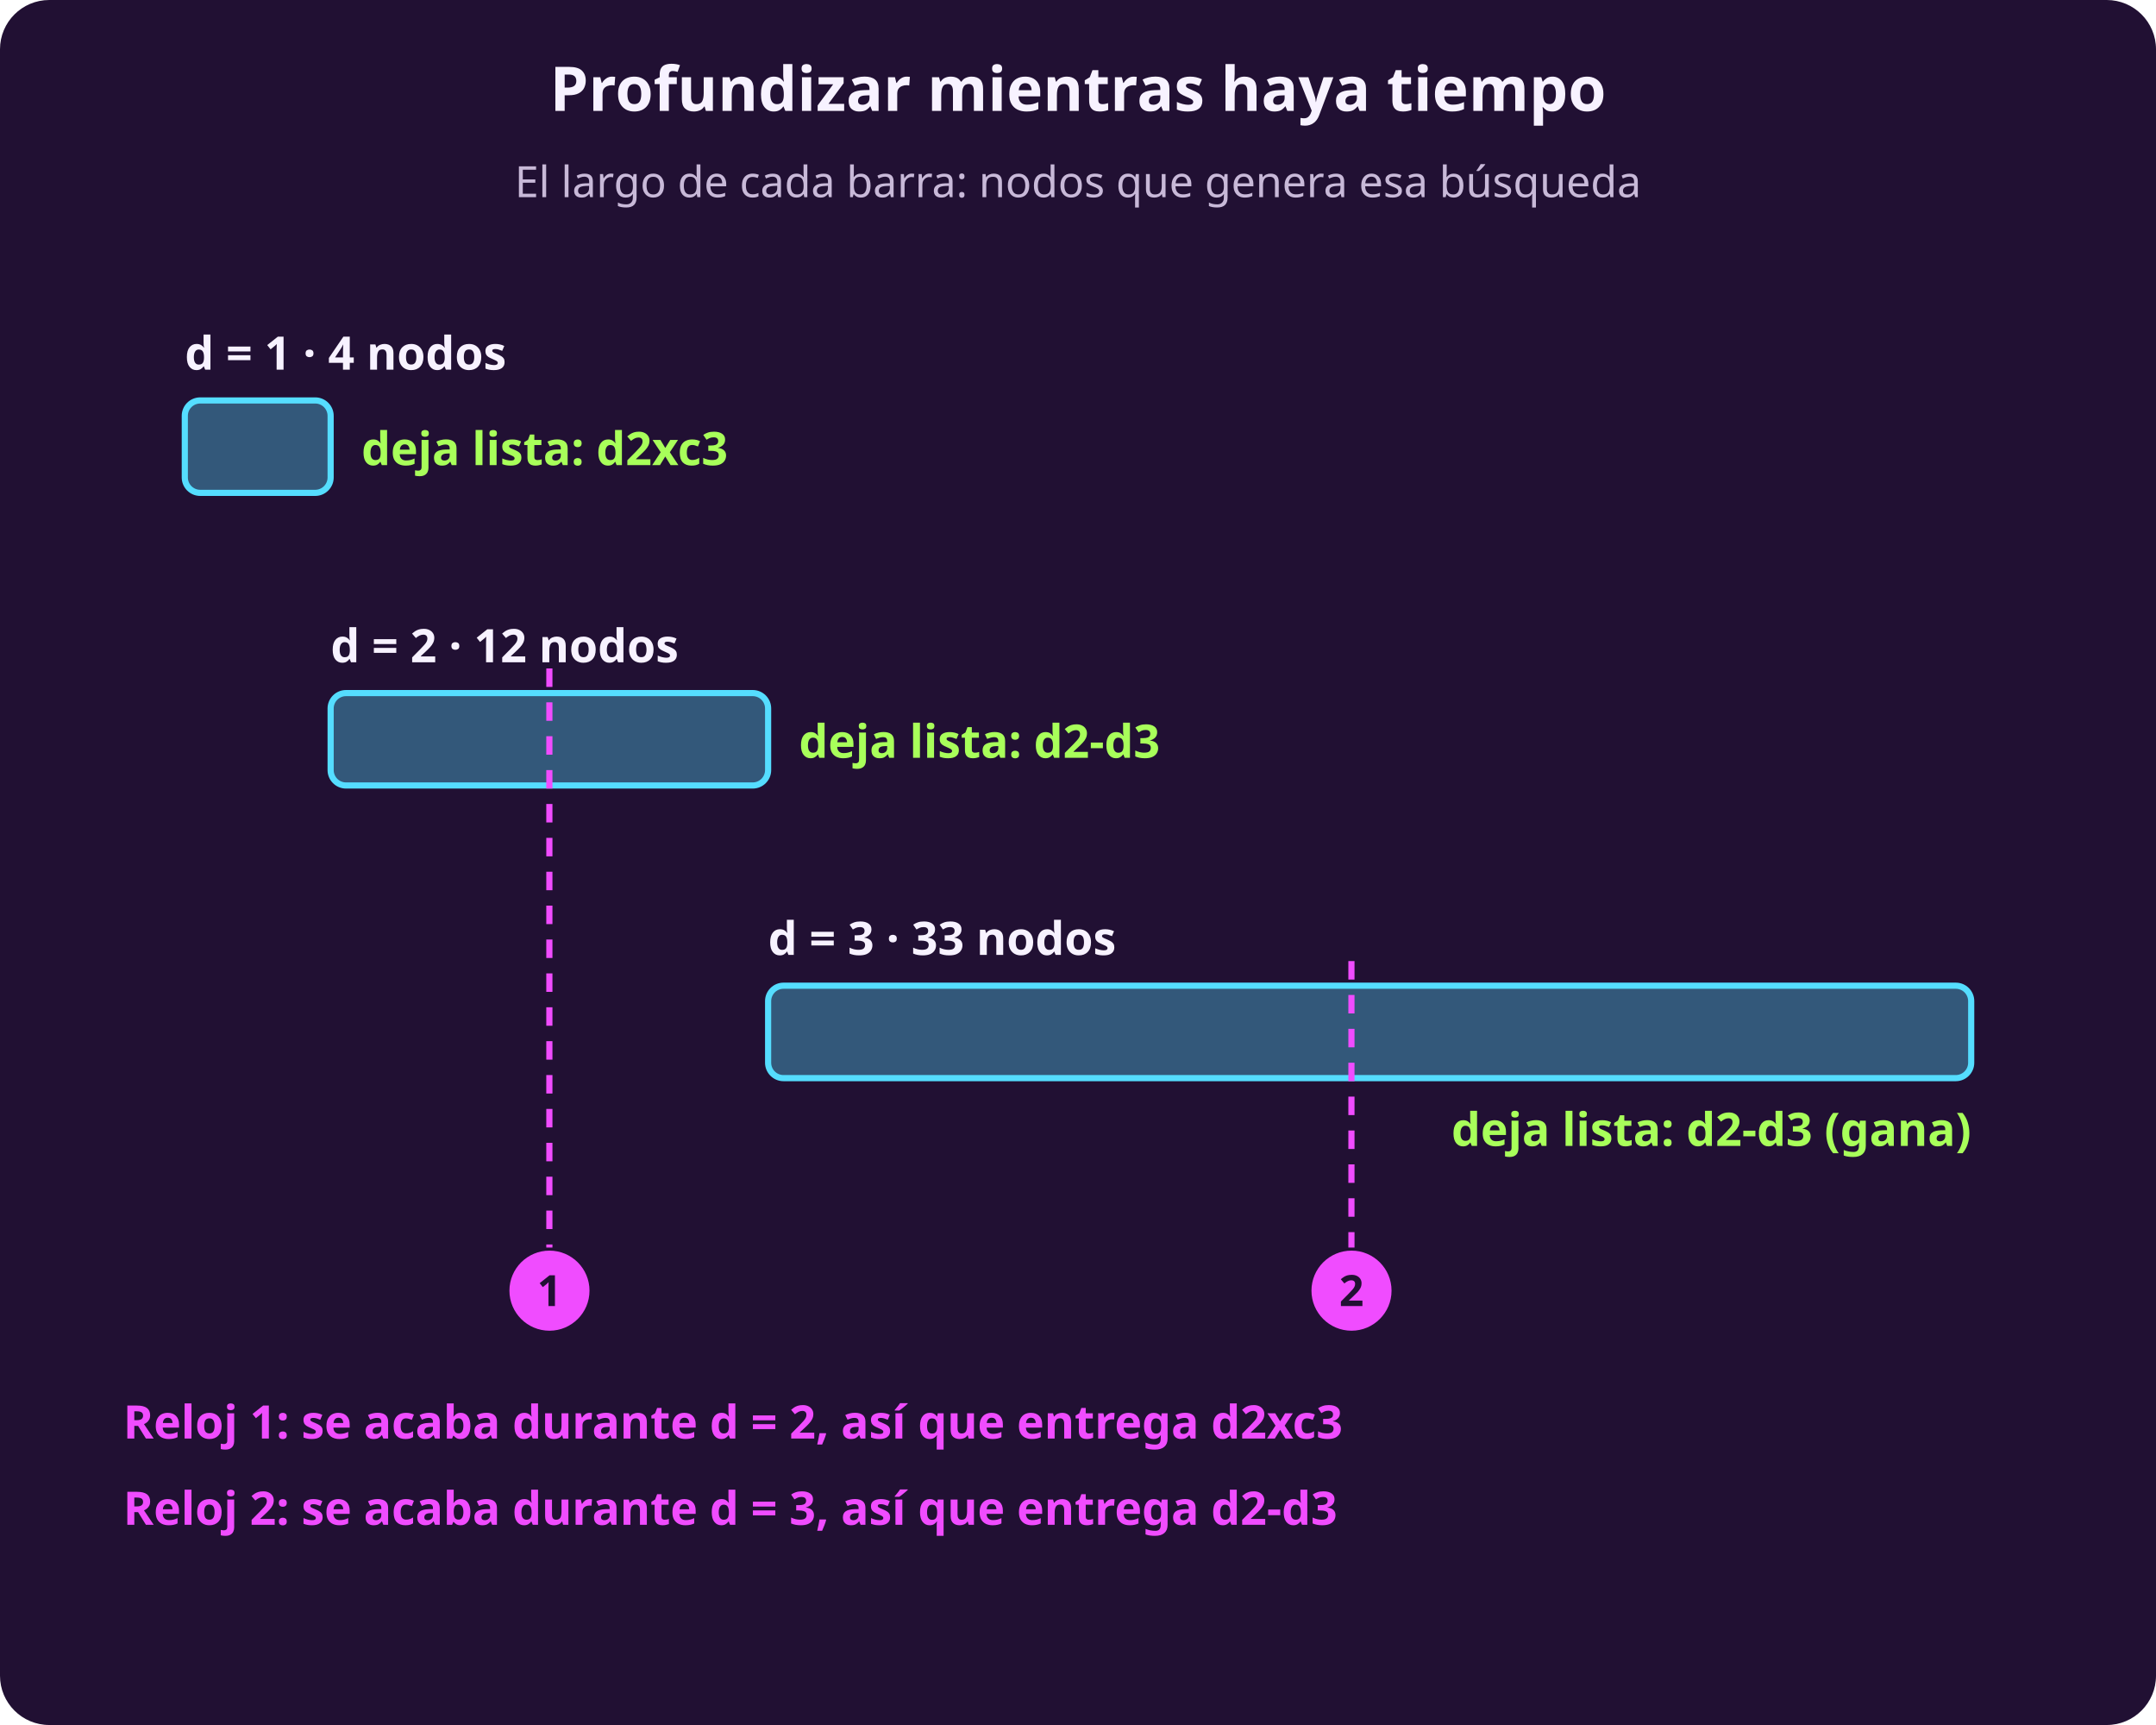
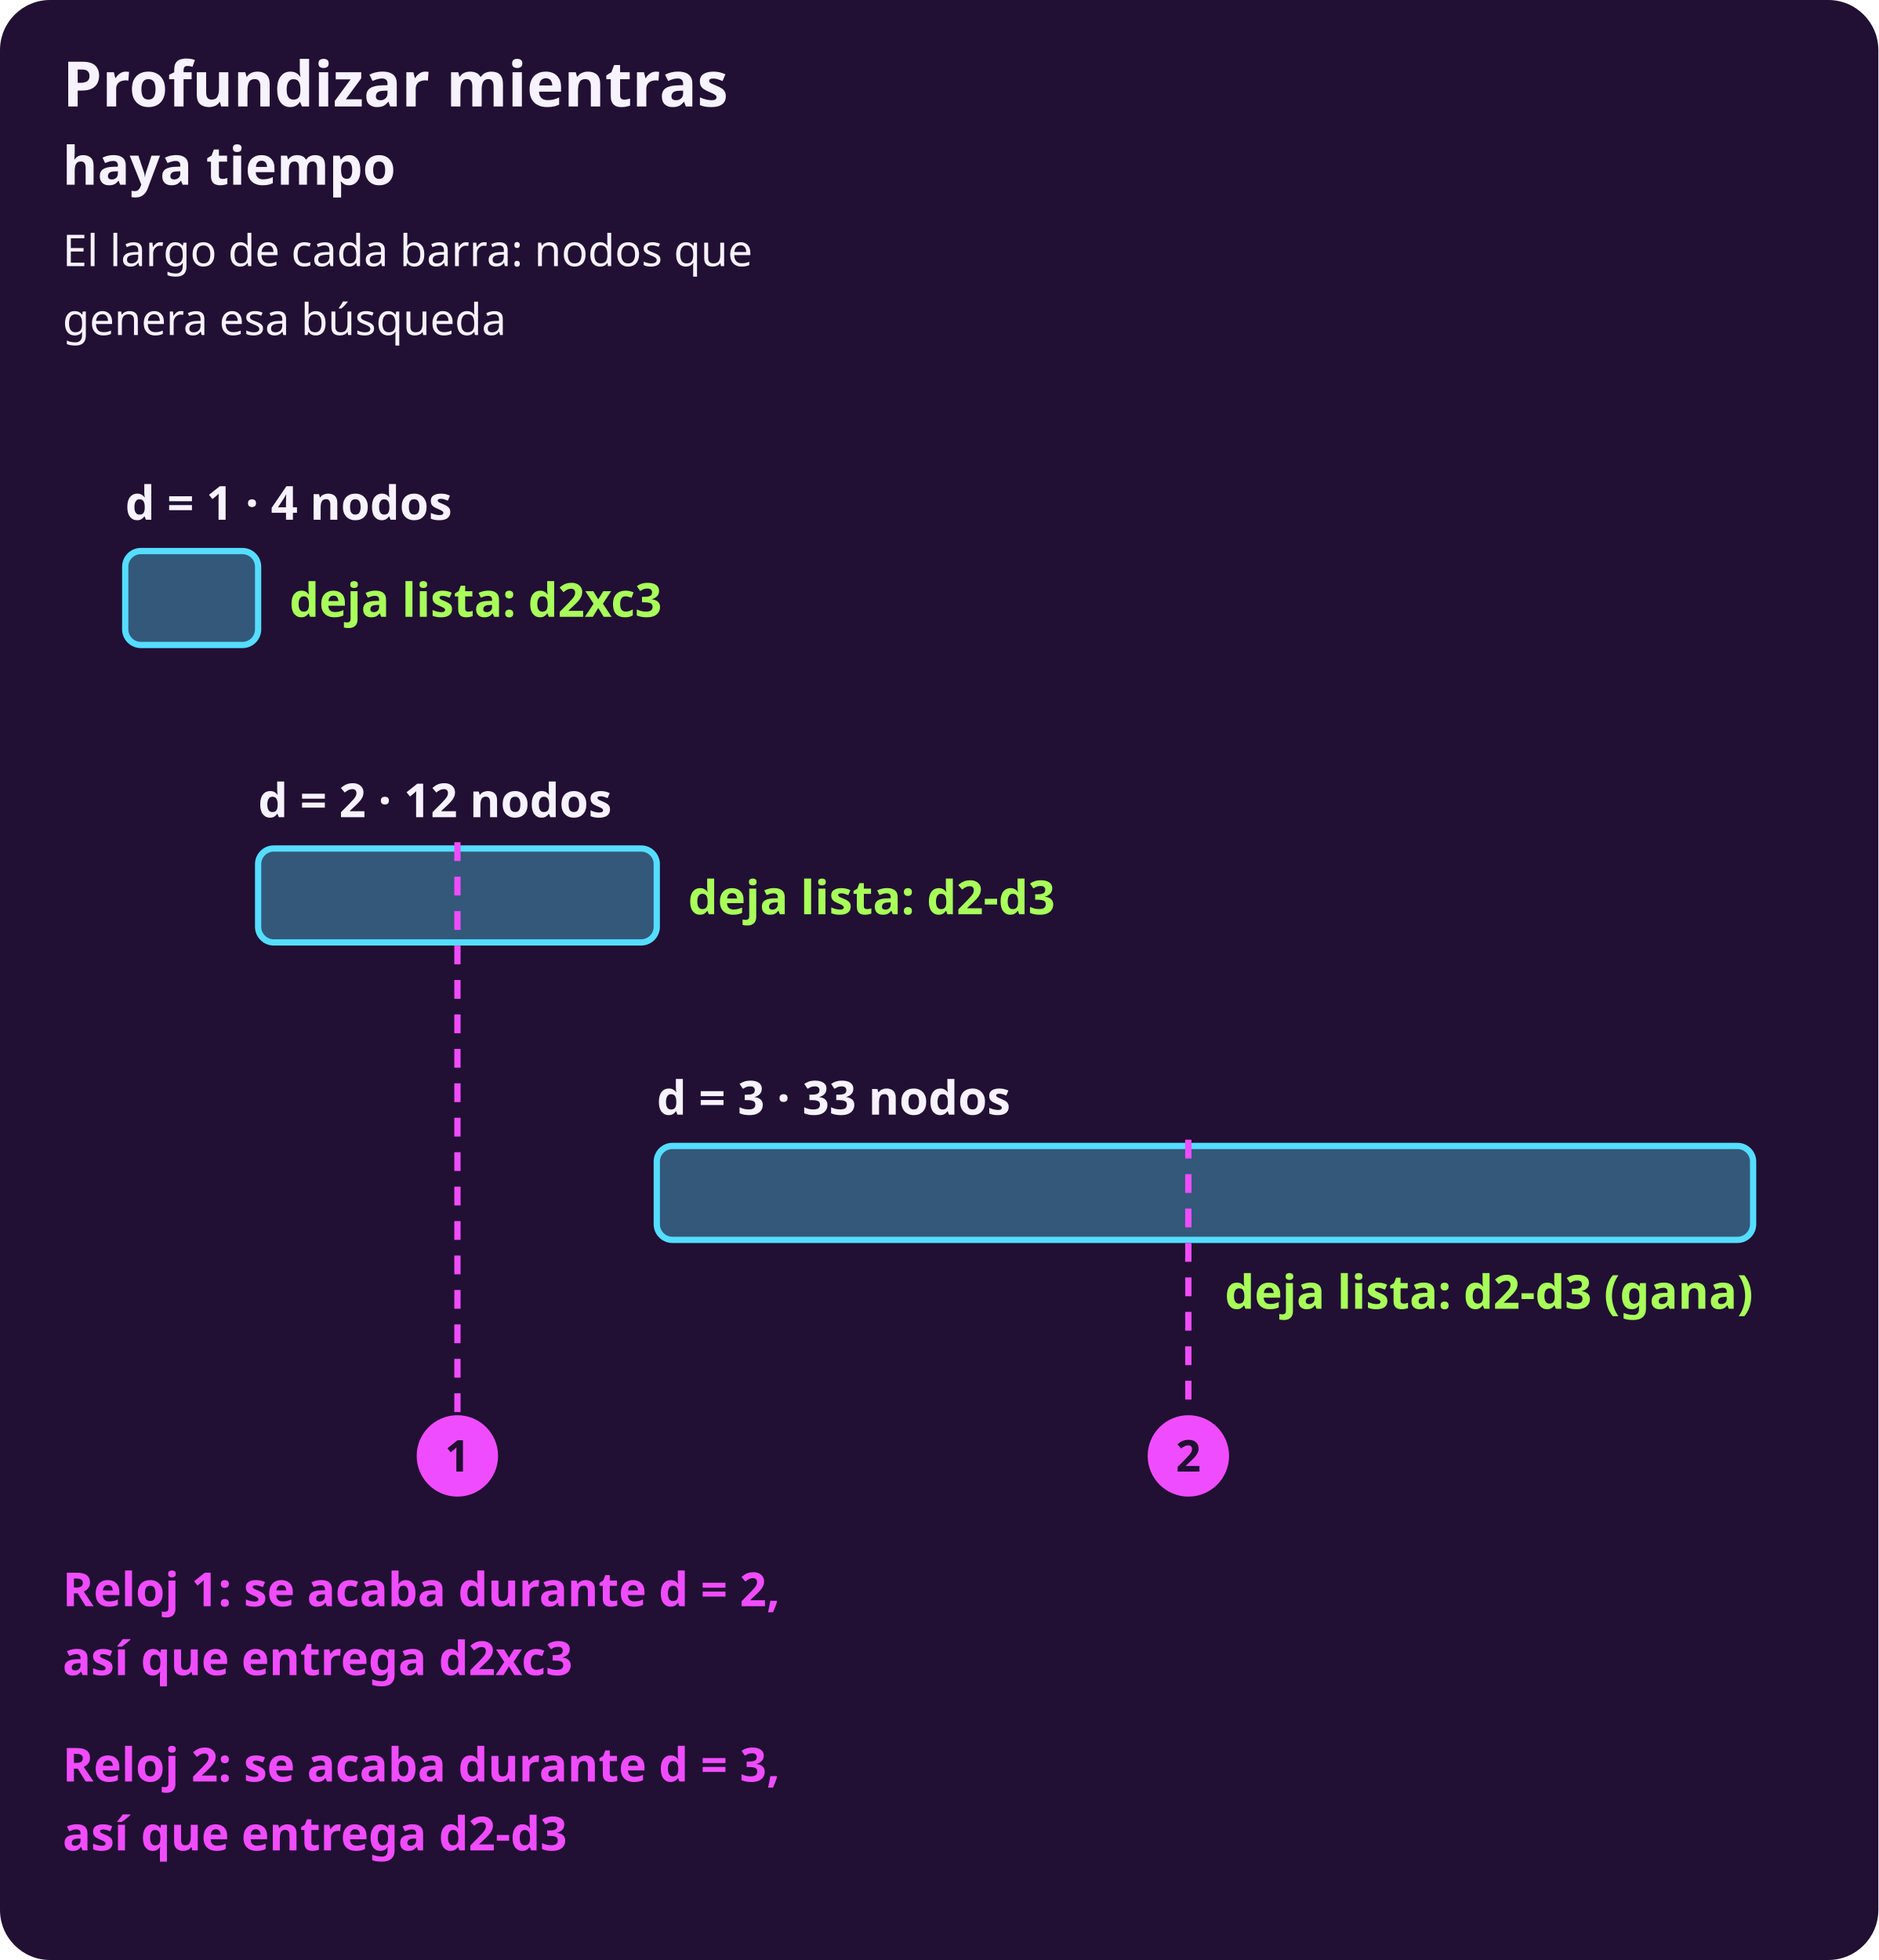
- <svg xmlns="http://www.w3.org/2000/svg" width="700" height="560" viewBox="0 0 700 560" role="img" aria-label="Tres búsquedas seguidas sobre la posición de la clase, con d = 1, 2 y 3; el largo de cada barra es el número de nodos que genera: 4 con d = 1, 12 con d = 2, 33 con d = 3. Cada búsqueda completa deja lista una jugada: d = 1: d2xc3 (+13), d = 2: d2-d3 (+1), d = 3: d2-d3 (+100). Si el reloj se acaba a media búsqueda, se entrega la jugada de la anterior.">
-   <rect x="0" y="0" width="700" height="560" rx="16" fill="#211033" />
+ <svg xmlns="http://www.w3.org/2000/svg" width="600" height="626" viewBox="0 0 600 626" role="img" aria-label="Tres búsquedas seguidas sobre la posición de la clase, con d = 1, 2 y 3; el largo de cada barra es el número de nodos que genera: 4 con d = 1, 12 con d = 2, 33 con d = 3. Cada búsqueda completa deja lista una jugada: d = 1: d2xc3 (+13), d = 2: d2-d3 (+1), d = 3: d2-d3 (+100). Si el reloj se acaba a media búsqueda, se entrega la jugada de la anterior.">
+   <rect x="0" y="0" width="600" height="626" rx="16" fill="#211033" />
  <defs>
    <marker id="p" viewBox="0 0 10 10" refX="9" refY="5" markerWidth="6" markerHeight="6" orient="auto-start-reverse">
      <path d="M 0 0 L 10 5 L 0 10 z" fill="#f04cff" />
    </marker>
    <marker id="s" viewBox="0 0 10 10" refX="9" refY="5" markerWidth="6" markerHeight="6" orient="auto-start-reverse">
      <path d="M 0 0 L 10 5 L 0 10 z" fill="#c8b9d8" />
    </marker>
  </defs>
-   <text x="350.0" y="36" fill="#f7f2ff" font-family="system-ui, sans-serif" font-size="20" font-weight="700" text-anchor="middle">Profundizar mientras haya tiempo</text>
-   <text x="350.0" y="64" fill="#c8b9d8" font-family="system-ui, sans-serif" font-size="14" font-weight="normal" text-anchor="middle">El largo de cada barra: nodos que genera esa búsqueda</text>
-   <rect x="60.0" y="130" width="47.347" height="30" rx="5" fill="#33587a" stroke="#55ddff" stroke-width="2" />
-   <text x="60.0" y="120" fill="#f7f2ff" font-family="system-ui, sans-serif" font-size="15" font-weight="700" text-anchor="start">d = 1 · 4 nodos</text>
-   <text x="117.347" y="151" fill="#a8ff5a" font-family="system-ui, sans-serif" font-size="15" font-weight="700" text-anchor="start">deja lista: d2xc3</text>
-   <rect x="107.347" y="225" width="142.041" height="30" rx="5" fill="#33587a" stroke="#55ddff" stroke-width="2" />
-   <text x="107.347" y="215" fill="#f7f2ff" font-family="system-ui, sans-serif" font-size="15" font-weight="700" text-anchor="start">d = 2 · 12 nodos</text>
-   <text x="259.388" y="246" fill="#a8ff5a" font-family="system-ui, sans-serif" font-size="15" font-weight="700" text-anchor="start">deja lista: d2-d3</text>
-   <rect x="249.388" y="320" width="390.612" height="30" rx="5" fill="#33587a" stroke="#55ddff" stroke-width="2" />
-   <text x="249.388" y="310" fill="#f7f2ff" font-family="system-ui, sans-serif" font-size="15" font-weight="700" text-anchor="start">d = 3 · 33 nodos</text>
-   <text x="640.0" y="372" fill="#a8ff5a" font-family="system-ui, sans-serif" font-size="15" font-weight="700" text-anchor="end">deja lista: d2-d3 (gana)</text>
-   <line x1="178.367" y1="217" x2="178.367" y2="405" stroke="#f04cff" stroke-width="2" stroke-dasharray="6 5" />
-   <circle cx="178.4" cy="419" r="13" fill="#f04cff" />
-   <text x="178.4" y="424" fill="#211033" font-family="system-ui, sans-serif" font-size="14" font-weight="700" text-anchor="middle">1</text>
-   <text x="40" y="467" fill="#f04cff" font-family="system-ui, sans-serif" font-size="15" font-weight="700" text-anchor="start">Reloj 1: se acaba durante d = 2, así que entrega d2xc3</text>
-   <line x1="438.776" y1="312" x2="438.776" y2="405" stroke="#f04cff" stroke-width="2" stroke-dasharray="6 5" />
-   <circle cx="438.8" cy="419" r="13" fill="#f04cff" />
-   <text x="438.8" y="424" fill="#211033" font-family="system-ui, sans-serif" font-size="14" font-weight="700" text-anchor="middle">2</text>
-   <text x="40" y="495" fill="#f04cff" font-family="system-ui, sans-serif" font-size="15" font-weight="700" text-anchor="start">Reloj 2: se acaba durante d = 3, así que entrega d2-d3</text>
+   <text x="20" y="34" fill="#f7f2ff" font-family="system-ui, sans-serif" font-size="20" font-weight="700" text-anchor="start">Profundizar mientras</text>
+   <text x="20" y="59" fill="#f7f2ff" font-family="system-ui, sans-serif" font-size="17" font-weight="700" text-anchor="start">haya tiempo</text>
+   <text x="20" y="85" fill="#f7f2ff" font-family="system-ui, sans-serif" font-size="14" font-weight="normal" text-anchor="start">El largo de cada barra: nodos que</text>
+   <text x="20" y="107" fill="#f7f2ff" font-family="system-ui, sans-serif" font-size="14" font-weight="normal" text-anchor="start">genera esa búsqueda</text>
+   <rect x="40.0" y="176" width="42.449" height="30" rx="5" fill="#33587a" stroke="#55ddff" stroke-width="2" />
+   <text x="40.0" y="166" fill="#f7f2ff" font-family="system-ui, sans-serif" font-size="15" font-weight="700" text-anchor="start">d = 1 · 4 nodos</text>
+   <text x="92.449" y="197" fill="#a8ff5a" font-family="system-ui, sans-serif" font-size="15" font-weight="700" text-anchor="start">deja lista: d2xc3</text>
+   <rect x="82.449" y="271" width="127.347" height="30" rx="5" fill="#33587a" stroke="#55ddff" stroke-width="2" />
+   <text x="82.449" y="261" fill="#f7f2ff" font-family="system-ui, sans-serif" font-size="15" font-weight="700" text-anchor="start">d = 2 · 12 nodos</text>
+   <text x="219.796" y="292" fill="#a8ff5a" font-family="system-ui, sans-serif" font-size="15" font-weight="700" text-anchor="start">deja lista: d2-d3</text>
+   <rect x="209.796" y="366" width="350.204" height="30" rx="5" fill="#33587a" stroke="#55ddff" stroke-width="2" />
+   <text x="209.796" y="356" fill="#f7f2ff" font-family="system-ui, sans-serif" font-size="15" font-weight="700" text-anchor="start">d = 3 · 33 nodos</text>
+   <text x="560.0" y="418" fill="#a8ff5a" font-family="system-ui, sans-serif" font-size="15" font-weight="700" text-anchor="end">deja lista: d2-d3 (gana)</text>
+   <line x1="146.122" y1="269" x2="146.122" y2="451" stroke="#f04cff" stroke-width="2" stroke-dasharray="6 5" />
+   <circle cx="146.1" cy="465" r="13" fill="#f04cff" />
+   <text x="146.1" y="470" fill="#211033" font-family="system-ui, sans-serif" font-size="14" font-weight="700" text-anchor="middle">1</text>
+   <text x="20" y="513" fill="#f04cff" font-family="system-ui, sans-serif" font-size="15" font-weight="700" text-anchor="start">Reloj 1: se acaba durante d = 2,</text>
+   <text x="20" y="535" fill="#f04cff" font-family="system-ui, sans-serif" font-size="15" font-weight="700" text-anchor="start">así que entrega d2xc3</text>
+   <line x1="379.592" y1="364" x2="379.592" y2="451" stroke="#f04cff" stroke-width="2" stroke-dasharray="6 5" />
+   <circle cx="379.6" cy="465" r="13" fill="#f04cff" />
+   <text x="379.6" y="470" fill="#211033" font-family="system-ui, sans-serif" font-size="14" font-weight="700" text-anchor="middle">2</text>
+   <text x="20" y="569" fill="#f04cff" font-family="system-ui, sans-serif" font-size="15" font-weight="700" text-anchor="start">Reloj 2: se acaba durante d = 3,</text>
+   <text x="20" y="591" fill="#f04cff" font-family="system-ui, sans-serif" font-size="15" font-weight="700" text-anchor="start">así que entrega d2-d3</text>
</svg>
